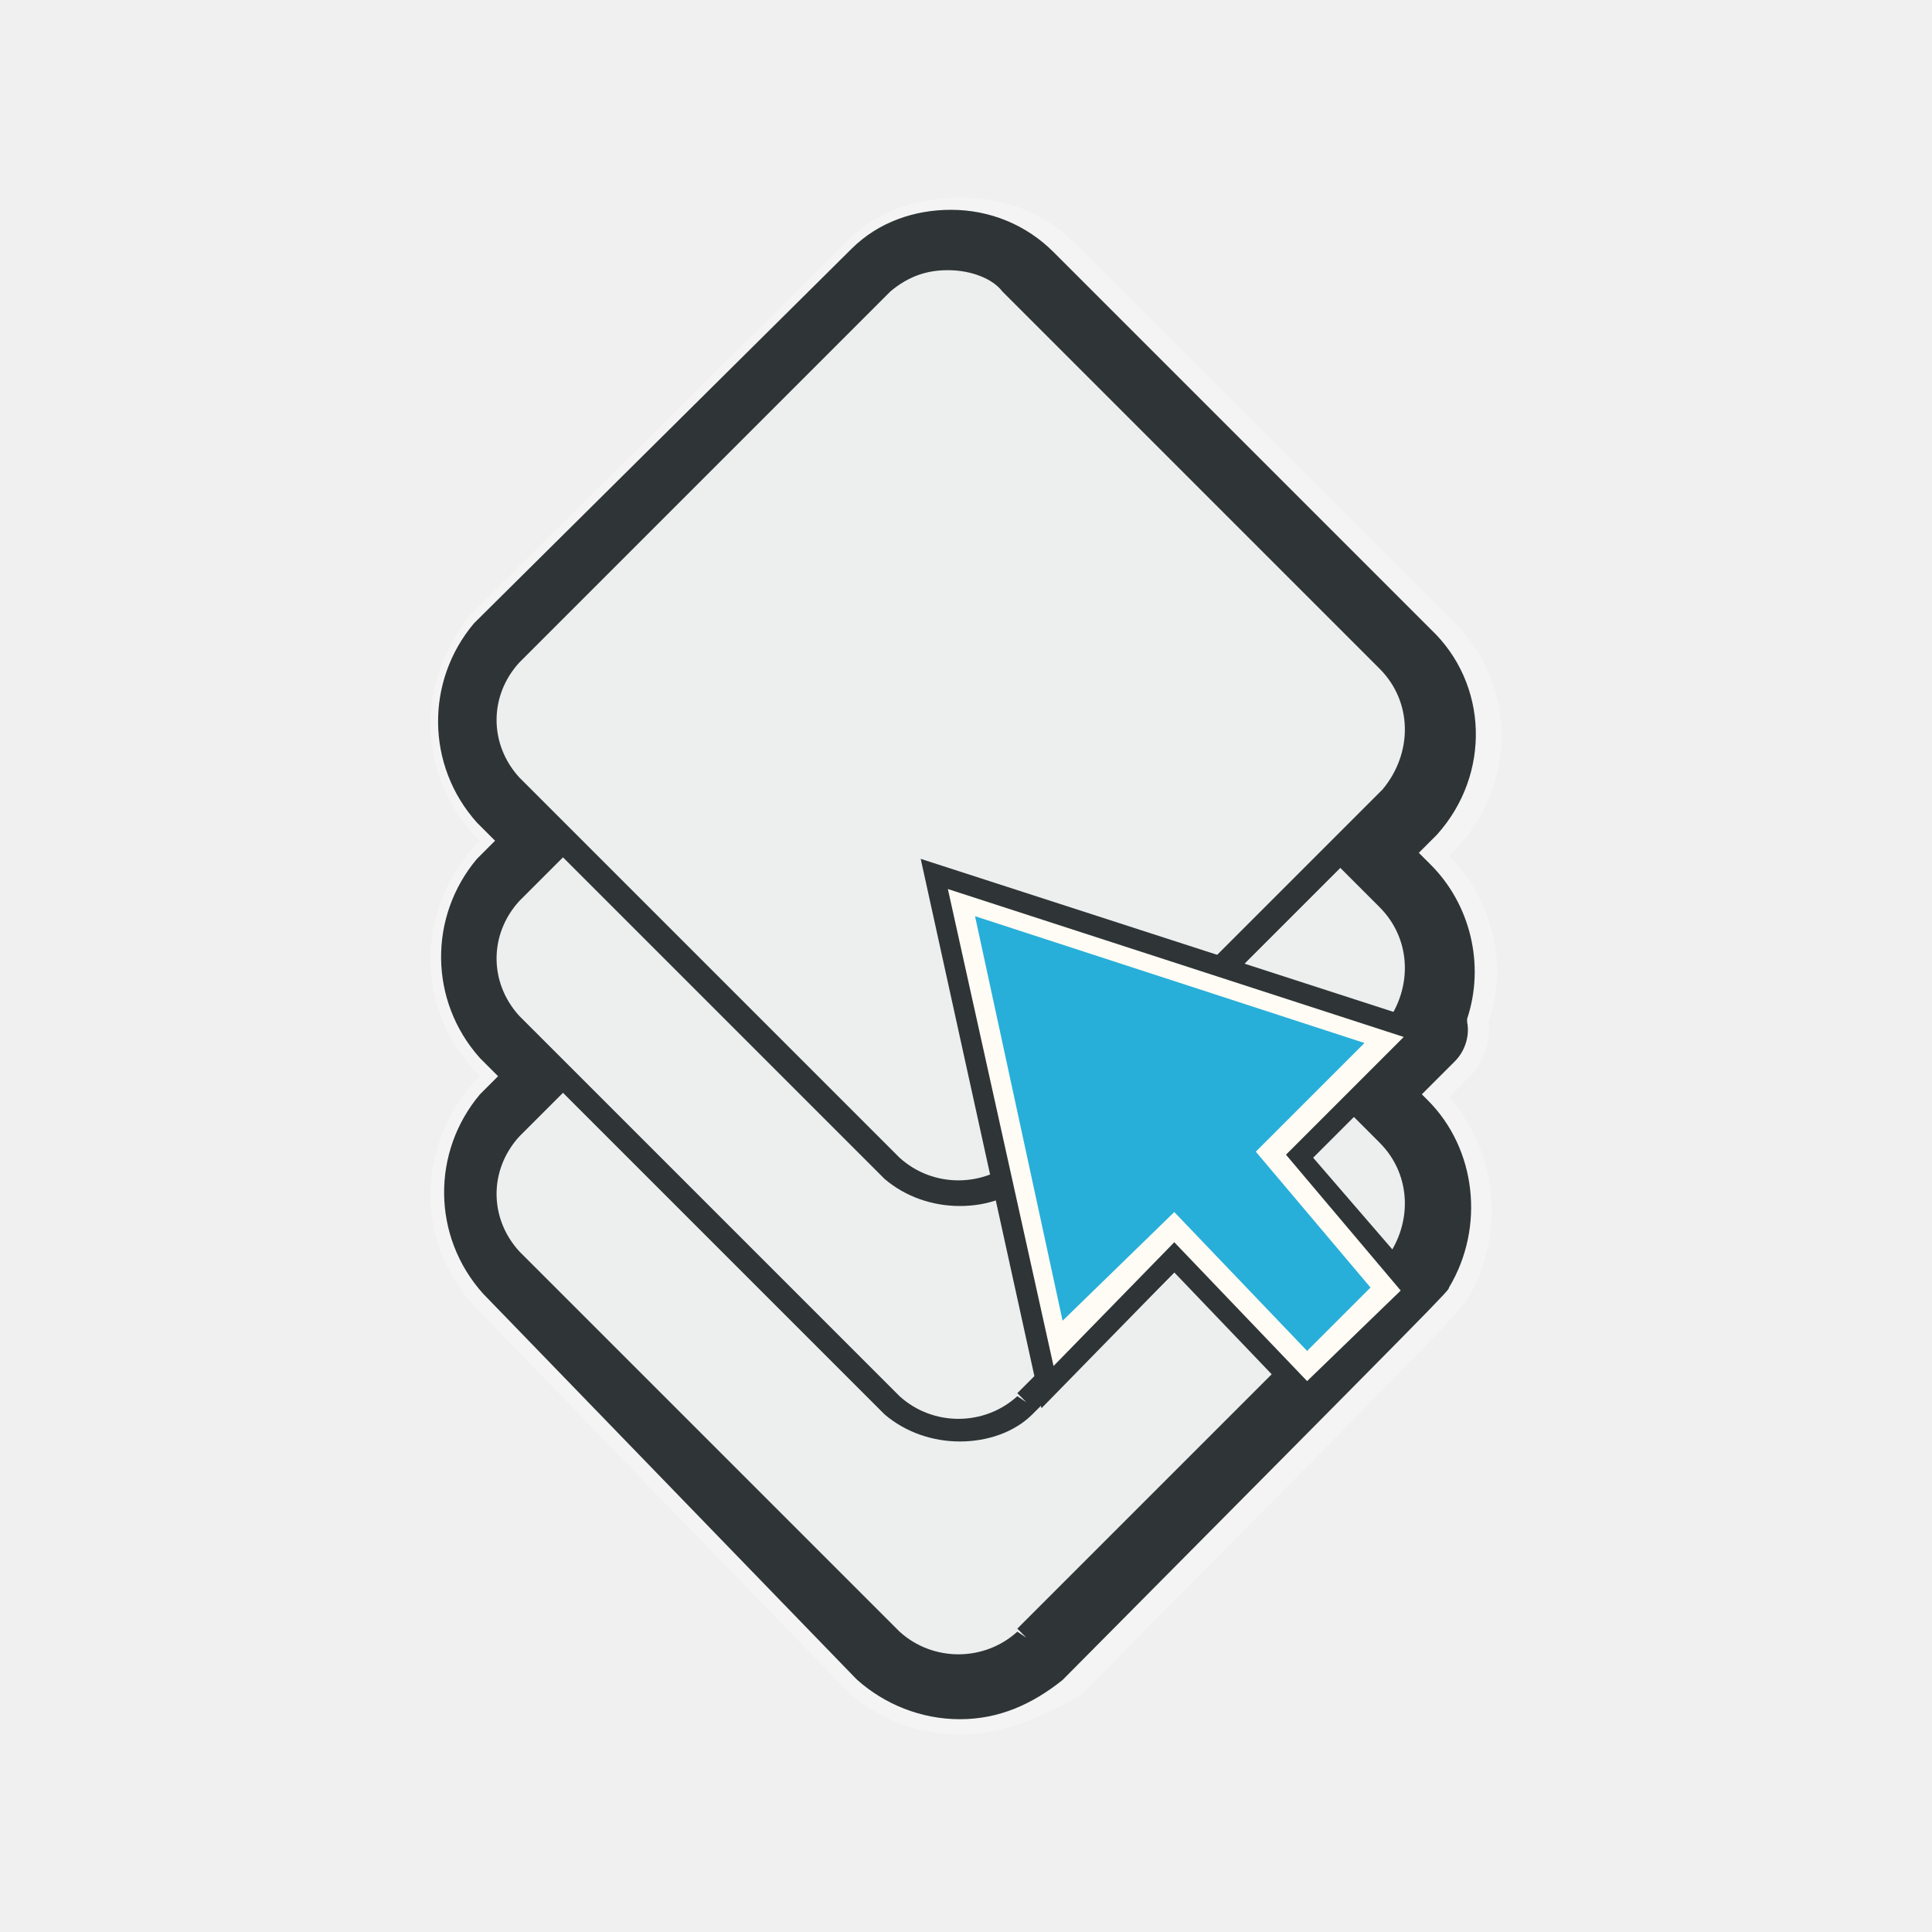
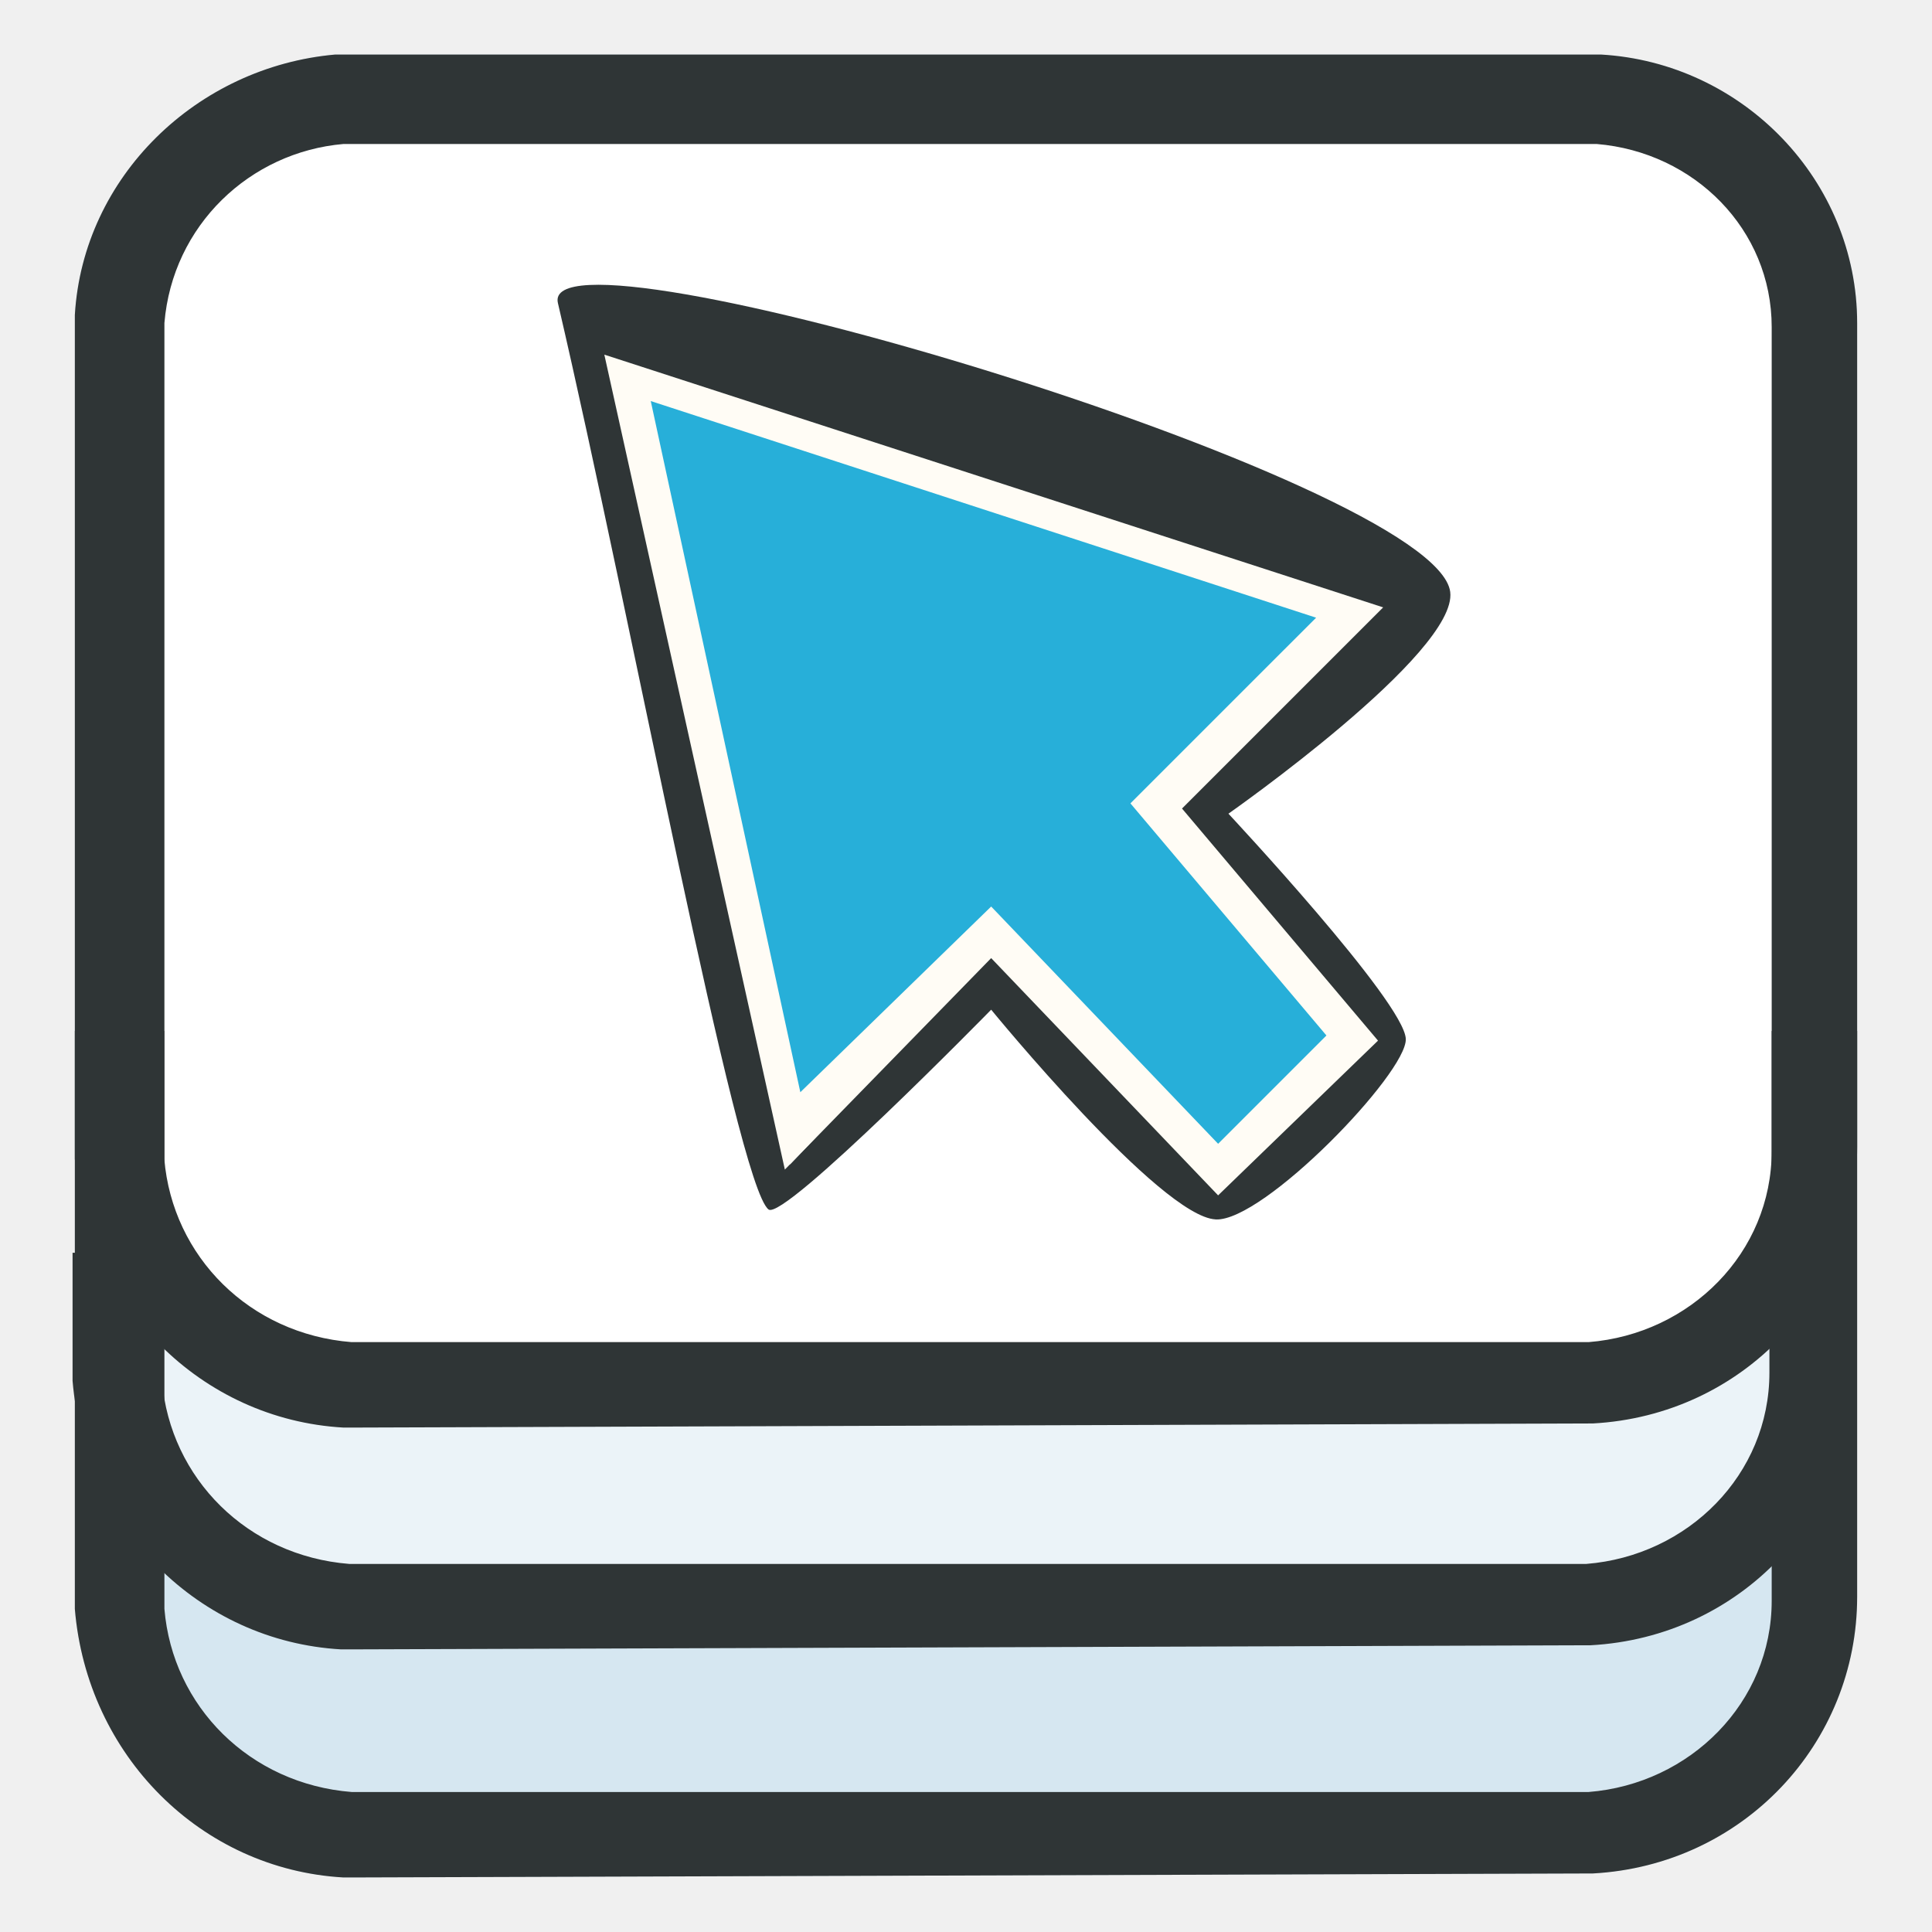
- <svg xmlns="http://www.w3.org/2000/svg" width="64" height="64" viewBox="0 0 16.933 16.933" version="1.1" id="svg8453">
-   <defs id="defs8450" />
+ <svg xmlns="http://www.w3.org/2000/svg" width="64" height="64" viewBox="0 0 16.933 16.933" version="1.1" id="svg1" xml:space="preserve">
+   <defs id="defs1">
+     <linearGradient id="SVGID_00000129901450951144020920000007753056098303935627_" gradientUnits="userSpaceOnUse" x1="-434.028" y1="-74.135" x2="-434.028" y2="-49.801" gradientTransform="matrix(1,0,0,-1,147.1189,-149.07)">
+       <stop offset="0" style="stop-color:#27AFD9" id="stop80" />
+       <stop offset="1" style="stop-color:#42BDD9" id="stop81" />
+     </linearGradient>
+   </defs>
  <g id="layer1">
-     <g id="g258" transform="matrix(0.2645833,0,0,0.2645833,21.16643,24.80469)">
-       <path class="st0" d="m -48.2,-36.3 c -1.4,0 -2.7,-0.5 -3.7,-1.4 l -0.1,-0.1 -12.3,-12.7 c -1.9,-2.1 -1.9,-5.1 -0.1,-7.3 l 0.3,-0.3 -0.2,-0.2 c -1.9,-2.1 -1.9,-5.1 -0.1,-7.3 l 0.3,-0.3 -0.2,-0.2 c -1.9,-2.1 -1.9,-5.1 -0.1,-7.3 l 12.5,-12.4 c 0.9,-0.9 2.2,-1.4 3.7,-1.4 1.5,0 2.8,0.5 3.8,1.5 l 12.5,12.5 c 2.1,2 2.2,5.3 0.2,7.5 l -0.3,0.3 v 0 c 1.4,1.4 2,3.6 1.3,5.5 v 0 c 0.1,0.5 -0.1,1.2 -0.5,1.7 l -0.8,0.8 c 1.6,1.8 1.9,4.5 0.6,6.7 v 0 c -0.4,0.6 -2.4,2.6 -12.8,13.1 -1.4,0.8 -2.6,1.3 -4,1.3 z" id="path226" style="opacity:0.3;fill:#ffffff;enable-background:new" />
-       <path class="st2" d="m -32.6,-65.1 -0.4,-0.4 0.6,-0.6 c 1.8,-2 1.7,-5 -0.2,-6.8 l -12.5,-12.5 c -0.9,-0.9 -2.1,-1.4 -3.4,-1.4 -1.2,0 -2.4,0.4 -3.3,1.3 l -12.4,12.3 -0.1,0.1 c -1.6,1.9 -1.6,4.7 0.1,6.6 l 0.6,0.6 -0.5,0.5 -0.1,0.1 c -1.6,1.9 -1.6,4.7 0.1,6.6 l 0.6,0.6 -0.5,0.5 -0.1,0.1 c -1.6,1.9 -1.6,4.7 0.1,6.6 l 12.3,12.7 0.1,0.1 c 0.9,0.8 2.1,1.3 3.4,1.3 1.3,0 2.4,-0.5 3.4,-1.3 C -32,-51 -32,-51 -32,-51.1 c 1.2,-2 0.9,-4.6 -0.7,-6.2 l -0.2,-0.2 1.1,-1.1 c 0.3,-0.3 0.5,-0.8 0.4,-1.3 V -60 c 0.6,-1.8 0.1,-3.8 -1.2,-5.1 z" id="path228" style="fill:#2f3536" />
-       <g id="g234">
-         <path class="st20" d="m -45.9,-39.4 v 0 c -1.3,1.2 -3.2,1.2 -4.5,0 L -50.5,-39.5 -63,-52 v 0 c -1.1,-1.2 -1.1,-3.1 0,-4.3 v 0 l 12.3,-12.3 v 0 c 1.3,-1.1 3.2,-1.1 4.3,0.1 l 12.5,12.5 c 1.2,1.2 1.3,3.2 0.1,4.5 v 0 z" id="path230" style="fill:#edefef" />
-         <path class="st2" d="m -48.2,-38.2 c -0.9,0 -1.8,-0.3 -2.5,-0.9 l -0.1,-0.1 -12.6,-12.6 c -1.2,-1.4 -1.2,-3.4 0,-4.8 l 0.1,-0.1 L -51,-69 c 1.4,-1.2 3.5,-1.2 4.8,0.1 l 12.5,12.5 c 1.4,1.4 1.4,3.5 0.1,5 l -0.1,0.1 -12.2,12.2 c -0.5,0.6 -1.4,0.9 -2.3,0.9 z m -0.4,-30.9 c -0.7,0 -1.3,0.2 -1.9,0.7 l -12.3,12.3 c -1,1.1 -1,2.7 0,3.8 l 12.6,12.6 c 1.1,1 2.8,1 3.9,0 l 0.3,0.2 -0.3,-0.3 12.1,-12.1 c 1,-1.2 1,-2.9 -0.1,-4 l -12.5,-12.5 c -0.3,-0.4 -1,-0.7 -1.8,-0.7 z" id="path232" style="fill:#2f3536" />
+     <path class="st10" d="m 3.081,16.455 h -0.071 C 1.762,16.384 0.763,15.386 0.656,14.102 V 14.03 2.832 2.76 C 0.728,1.548 1.726,0.585 2.939,0.478 h 0.071 11.02 c 1.248,0.071 2.247,1.106 2.247,2.354 v 11.163 c 0,1.284 -0.999,2.354 -2.318,2.425 h -0.036 z" id="path2" style="fill:#d6e7f1;fill-opacity:1;stroke-width:0.357" />
+     <path class="st10" d="m 3.441,14.411 h -0.067 c -1.165,-0.055 -2.097,-0.826 -2.197,-1.818 v -0.055 -8.65 -0.055 c 0.067,-0.937 0.998,-1.68 2.13,-1.763 h 0.067 10.284 c 1.165,0.055 2.097,0.854 2.097,1.818 v 8.623 c 0,0.992 -0.932,1.818 -2.163,1.873 h -0.033 z" id="path19" style="fill:#ebf3f8;fill-opacity:1;stroke-width:0.357" />
+     <path class="st10" d="m 3.441,11.868 h -0.067 C 2.21,11.82 1.278,11.141 1.178,10.269 V 10.22 2.611 2.562 c 0.067,-0.824 0.998,-1.478 2.13,-1.551 h 0.067 10.284 c 1.165,0.048 2.097,0.751 2.097,1.599 v 7.585 c 0,0.872 -0.932,1.599 -2.163,1.648 h -0.033 z" id="path20" style="fill:#ffffff;fill-opacity:1;stroke-width:0.357" />
+     <path class="st2" d="m 3.081,16.455 h -0.071 C 1.762,16.384 0.763,15.386 0.656,14.102 V 14.03 2.832 2.76 C 0.728,1.548 1.726,0.585 2.939,0.478 h 0.071 11.02 c 1.248,0.071 2.247,1.106 2.247,2.354 v 11.163 c 0,1.284 -0.999,2.354 -2.318,2.425 h -0.036 z m 0,-0.749 H 13.923 c 0.892,-0.071 1.605,-0.785 1.605,-1.676 V 2.867 c 0,-0.856 -0.678,-1.534 -1.534,-1.605 H 13.959 3.01 c -0.82,0.071 -1.498,0.713 -1.569,1.569 v 0.036 11.234 c 0.071,0.856 0.749,1.534 1.641,1.605 z" id="path11" style="fill:#2f3536;stroke-width:0.357" />
+     <path id="path17" style="fill:#2f3536;stroke-width:0.357" class="st2" d="M 16.257,10.98 H 15.508 v 1.051 c 0,0.892 -0.713,1.605 -1.605,1.676 H 3.061 c -0.892,-0.071 -1.569,-0.749 -1.641,-1.605 V 10.98 H 0.636 v 1.051 0.071 c 0.107,1.284 1.106,2.283 2.354,2.354 h 0.071 l 10.842,-0.036 h 0.036 c 1.32,-0.071 2.318,-1.141 2.318,-2.425 z" />
+     <path id="path18" style="fill:#2f3536;stroke-width:0.357" class="st2" d="m 16.277,9.036 h -0.749 v 1.051 c 0,0.892 -0.713,1.605 -1.605,1.676 H 3.081 c -0.892,-0.071 -1.569,-0.749 -1.641,-1.605 V 9.036 H 0.656 v 1.051 0.071 c 0.107,1.284 1.106,2.283 2.354,2.354 h 0.071 l 10.842,-0.036 h 0.036 c 1.32,-0.071 2.318,-1.141 2.318,-2.425 z" />
+     <g id="g92" transform="matrix(0.452059,0,0,0.452059,27.26672,32.17563)" style="stroke:#000000;stroke-width:0;stroke-linejoin:round;stroke-dasharray:none;stroke-opacity:1">
+       <g id="g90" style="stroke:#000000;stroke-width:0;stroke-linejoin:round;stroke-dasharray:none;stroke-opacity:1">
+         <path class="st2" d="M -36.747,-47.534 C -37.817,-47.584 -41.1,-51.6 -41.1,-51.6 c 0,0 -4.021,4.107 -4.317,3.873 -0.623,-0.493 -2.672,-11.524 -4.083,-17.573 -0.409,-1.751 17.023,3.442 17.3,5.6 0.152,1.183 -4.3,4.3 -4.3,4.3 0,0 3.417,3.656 3.439,4.369 0.02,0.661 -2.756,3.542 -3.686,3.498 z M -41.1,-52.7 l 4.4,4.6 3,-3 -3.8,-4.4 3.9,-3.9 -14.8,-4.8 3.4,15.6 z" id="path90" style="fill:#2f3536;stroke:#000000;stroke-width:0;stroke-linejoin:round;stroke-dasharray:none;stroke-opacity:1" />
      </g>
-       <g id="g240">
-         <path class="st20" d="m -45.9,-47.2 v 0 c -1.3,1.2 -3.2,1.2 -4.5,0 l -0.1,-0.1 -12.5,-12.5 v 0 c -1.1,-1.2 -1.1,-3.1 0,-4.3 v 0 l 12.3,-12.3 v 0 c 1.3,-1.1 3.2,-1.1 4.3,0.1 l 12.5,12.5 c 1.2,1.2 1.3,3.2 0.1,4.5 v 0 z" id="path236" style="fill:#edefef" />
-         <path class="st2" d="m -48.2,-46 c -0.9,0 -1.8,-0.3 -2.5,-0.9 l -0.1,-0.1 -12.6,-12.6 c -1.2,-1.4 -1.2,-3.4 0,-4.8 l 0.1,-0.1 12.3,-12.3 c 1.4,-1.2 3.5,-1.2 4.8,0.1 l 12.6,12.5 c 1.4,1.4 1.4,3.5 0.1,5 l -0.1,0.1 -12.2,12.2 c -0.6,0.6 -1.5,0.9 -2.4,0.9 z m -0.4,-30.9 c -0.7,0 -1.3,0.2 -1.9,0.7 l -12.3,12.3 c -1,1.1 -1,2.7 0,3.8 l 12.6,12.6 c 1.1,1 2.8,1 3.9,0 l 0.3,0.2 -0.3,-0.3 12.1,-12.1 c 1,-1.2 1,-2.9 -0.1,-4 l -12.5,-12.5 c -0.3,-0.5 -1,-0.7 -1.8,-0.7 z" id="path238" style="fill:#2f3536" />
-       </g>
-       <path class="st20" d="m -45.9,-55.1 v 0 c -1.3,1.2 -3.2,1.2 -4.5,0 l -0.1,-0.1 -12.5,-12.5 v 0 c -1.1,-1.2 -1.1,-3.1 0,-4.3 v 0 l 12.3,-12.3 v 0 c 1.3,-1.1 3.2,-1.1 4.3,0.1 l 12.5,12.5 c 1.2,1.2 1.3,3.2 0.1,4.5 v 0 z" id="path242" style="fill:#edefef" />
-       <path class="st2" d="m -48.2,-53.8 c -0.9,0 -1.8,-0.3 -2.5,-0.9 l -0.1,-0.1 -12.6,-12.6 c -1.2,-1.4 -1.2,-3.4 0,-4.8 l 0.1,-0.1 12.3,-12.3 c 1.4,-1.2 3.5,-1.2 4.8,0.1 l 12.5,12.5 c 1.4,1.4 1.4,3.5 0.1,5 l -0.1,0.1 -12.2,12.2 c -0.5,0.6 -1.4,0.9 -2.3,0.9 z m -0.4,-31 c -0.7,0 -1.3,0.2 -1.9,0.7 l -12.3,12.3 c -1,1.1 -1,2.7 0,3.8 l 12.6,12.6 c 1.1,1 2.8,1 3.9,0 l 0.3,0.2 -0.3,-0.3 12.1,-12.1 c 1,-1.2 1,-2.9 -0.1,-4 l -12.5,-12.5 c -0.3,-0.4 -1,-0.7 -1.8,-0.7 z" id="path244" style="fill:#2f3536" />
-       <g id="g256">
-         <g id="g248">
-           <path class="st2" d="m -36.7,-47 -4.4,-4.6 -4.4,4.5 -4,-18.2 17.3,5.6 -4.3,4.3 3.8,4.4 z m -4.4,-5.7 4.4,4.6 3,-3 -3.8,-4.4 3.9,-3.9 -14.8,-4.8 3.4,15.6 z" id="path246" style="fill:#2f3536" />
-         </g>
-         <g id="g254">
-           <polygon class="st21" points="-48.1,-63.8 -44.9,-49.2 -41.1,-53.1 -36.7,-48.5 -34.1,-51 -37.9,-55.5 -34.1,-59.2 " id="polygon250" style="fill:#27afd9" />
-           <path class="st22" d="m -36.7,-48 -4.4,-4.6 -4,4.1 -3.5,-15.8 15.1,4.9 -3.9,3.9 3.8,4.5 z m -4.4,-5.6 4.4,4.6 2.1,-2.1 -3.8,-4.5 3.6,-3.6 -12.9,-4.2 2.9,13.4 z" id="path252" style="fill:#fffcf5" />
-         </g>
+       <g id="g91" style="stroke:#000000;stroke-width:0;stroke-linejoin:round;stroke-dasharray:none;stroke-opacity:1">
+         <polygon class="st21" points="-37.9,-55.5 -34.1,-59.2 -48.1,-63.8 -44.9,-49.2 -41.1,-53.1 -36.7,-48.5 -34.1,-51 " id="polygon90" style="fill:#27afd9;stroke:#000000;stroke-width:0;stroke-linejoin:round;stroke-dasharray:none;stroke-opacity:1" />
+         <path class="st22" d="m -36.7,-48 -4.4,-4.6 -4,4.1 -3.5,-15.8 15.1,4.9 -3.9,3.9 3.8,4.5 z m -4.4,-5.6 4.4,4.6 2.1,-2.1 -3.8,-4.5 3.6,-3.6 -12.9,-4.2 2.9,13.4 z" id="path91" style="fill:#fffcf5;stroke:#000000;stroke-width:0;stroke-linejoin:round;stroke-dasharray:none;stroke-opacity:1" />
      </g>
    </g>
  </g>
</svg>
